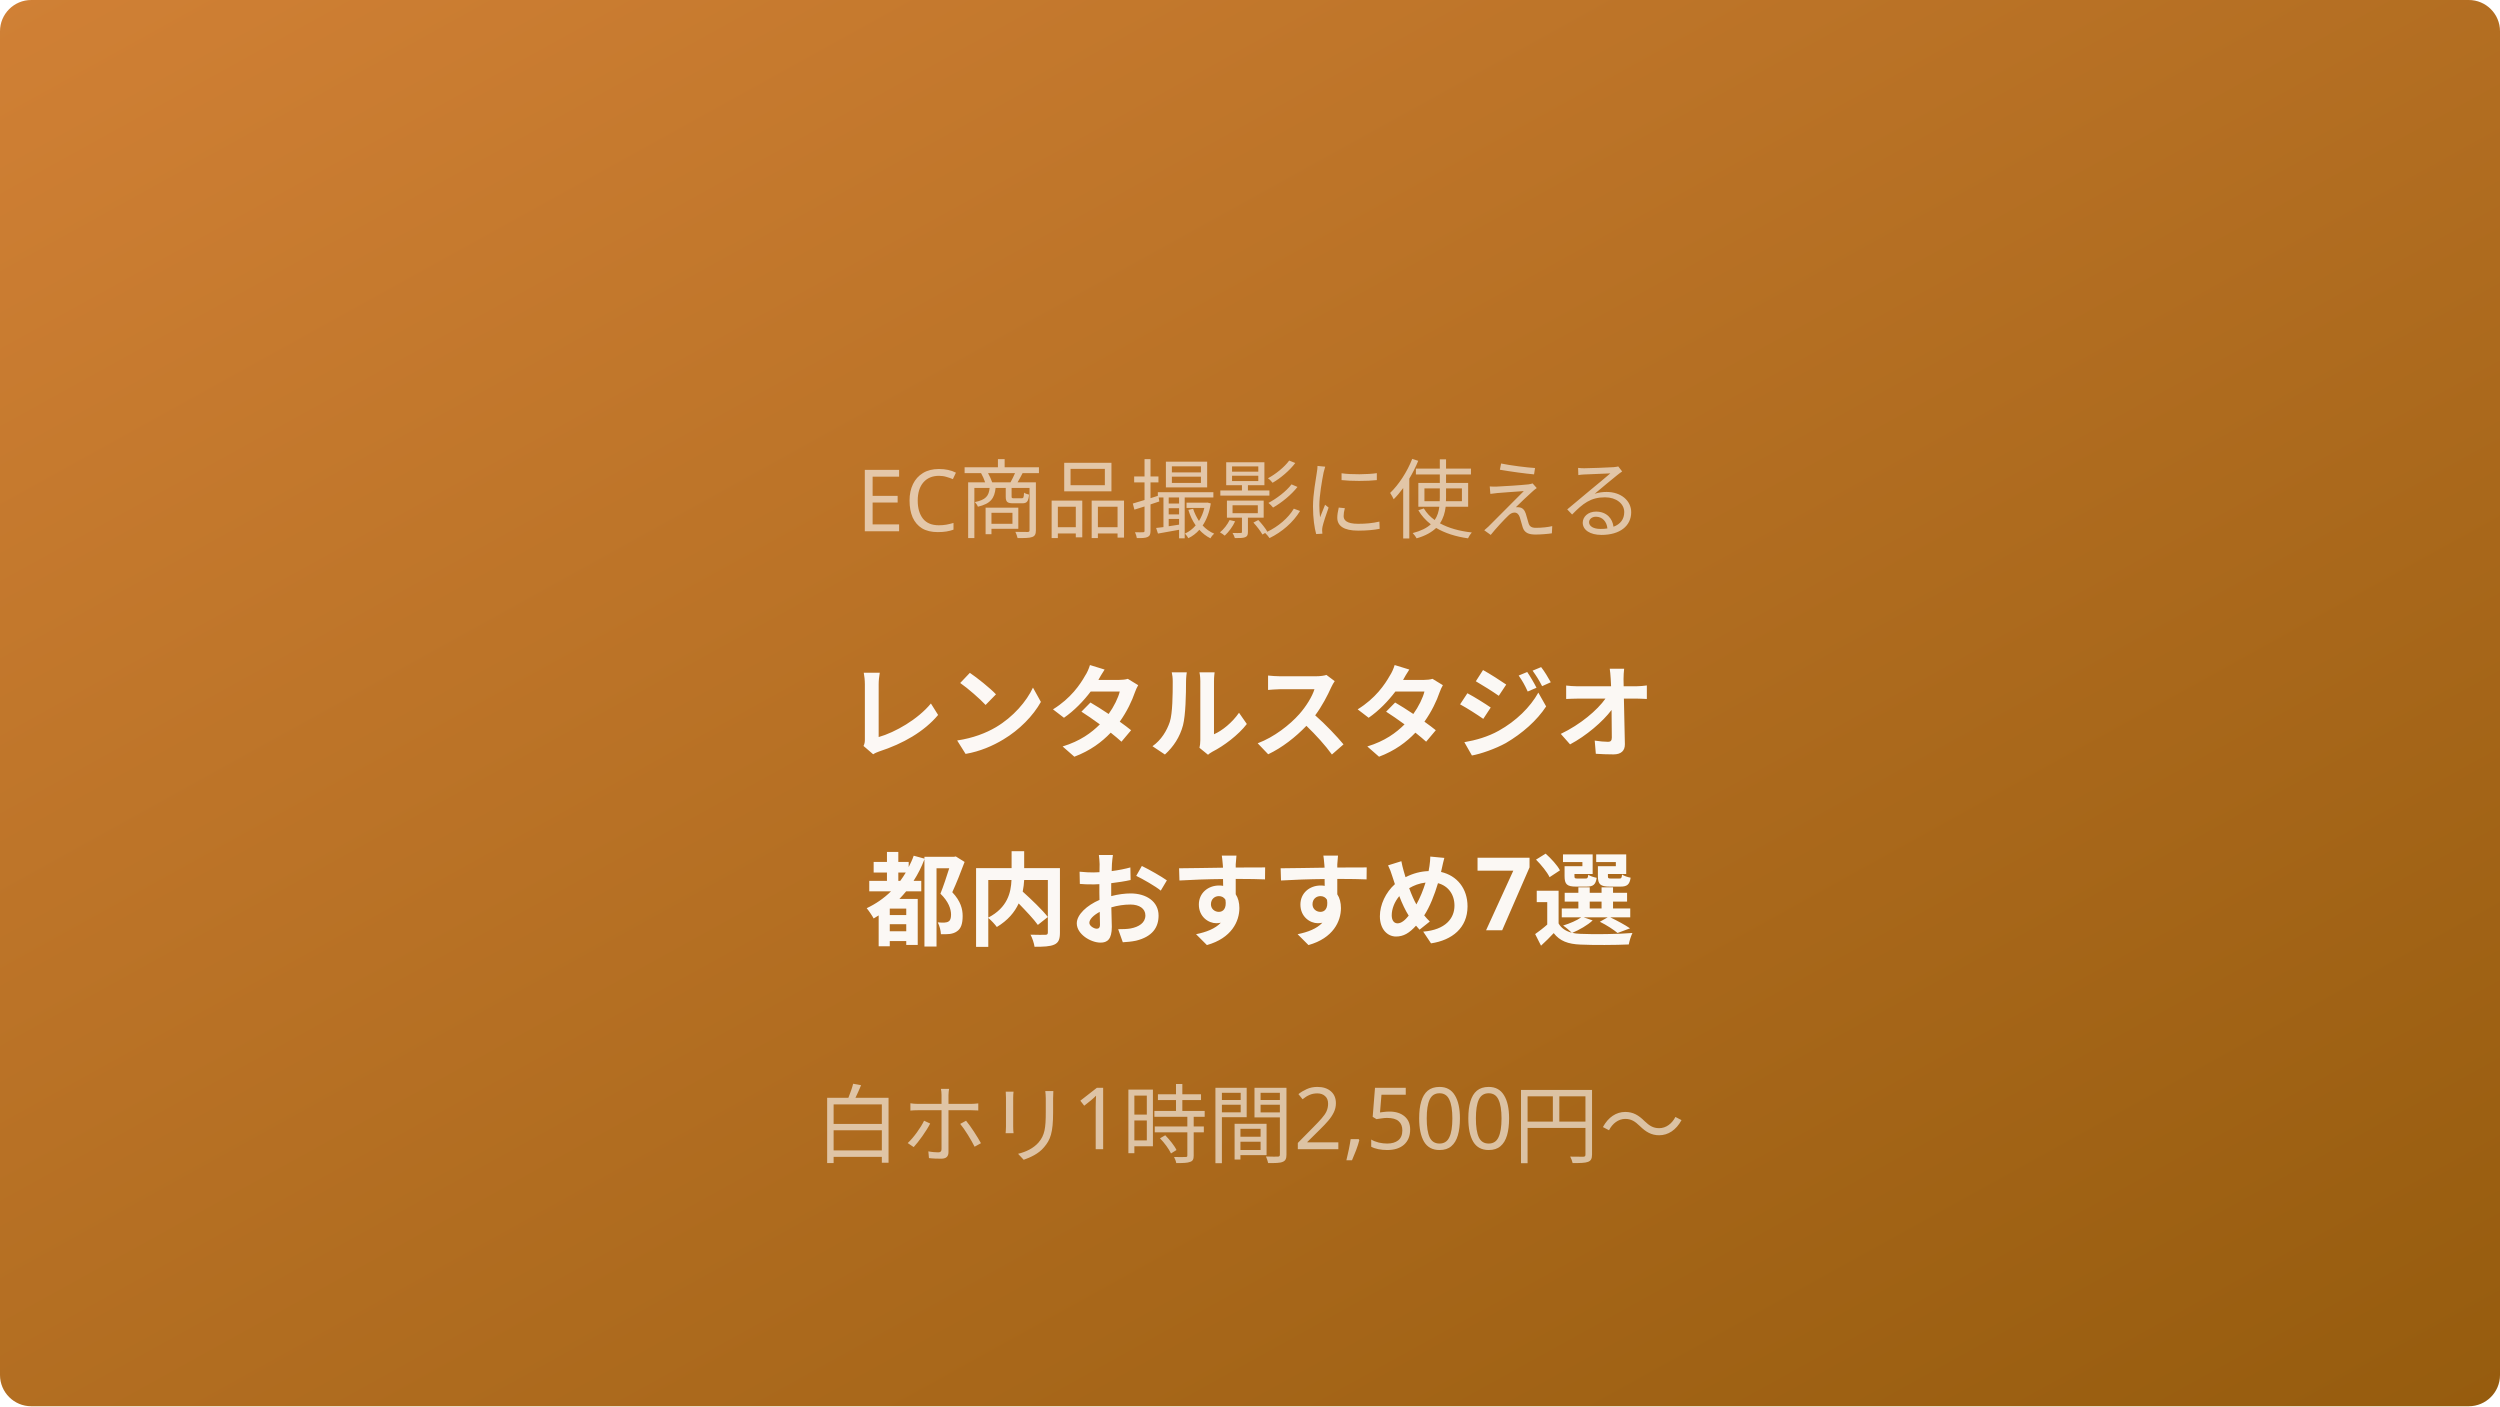
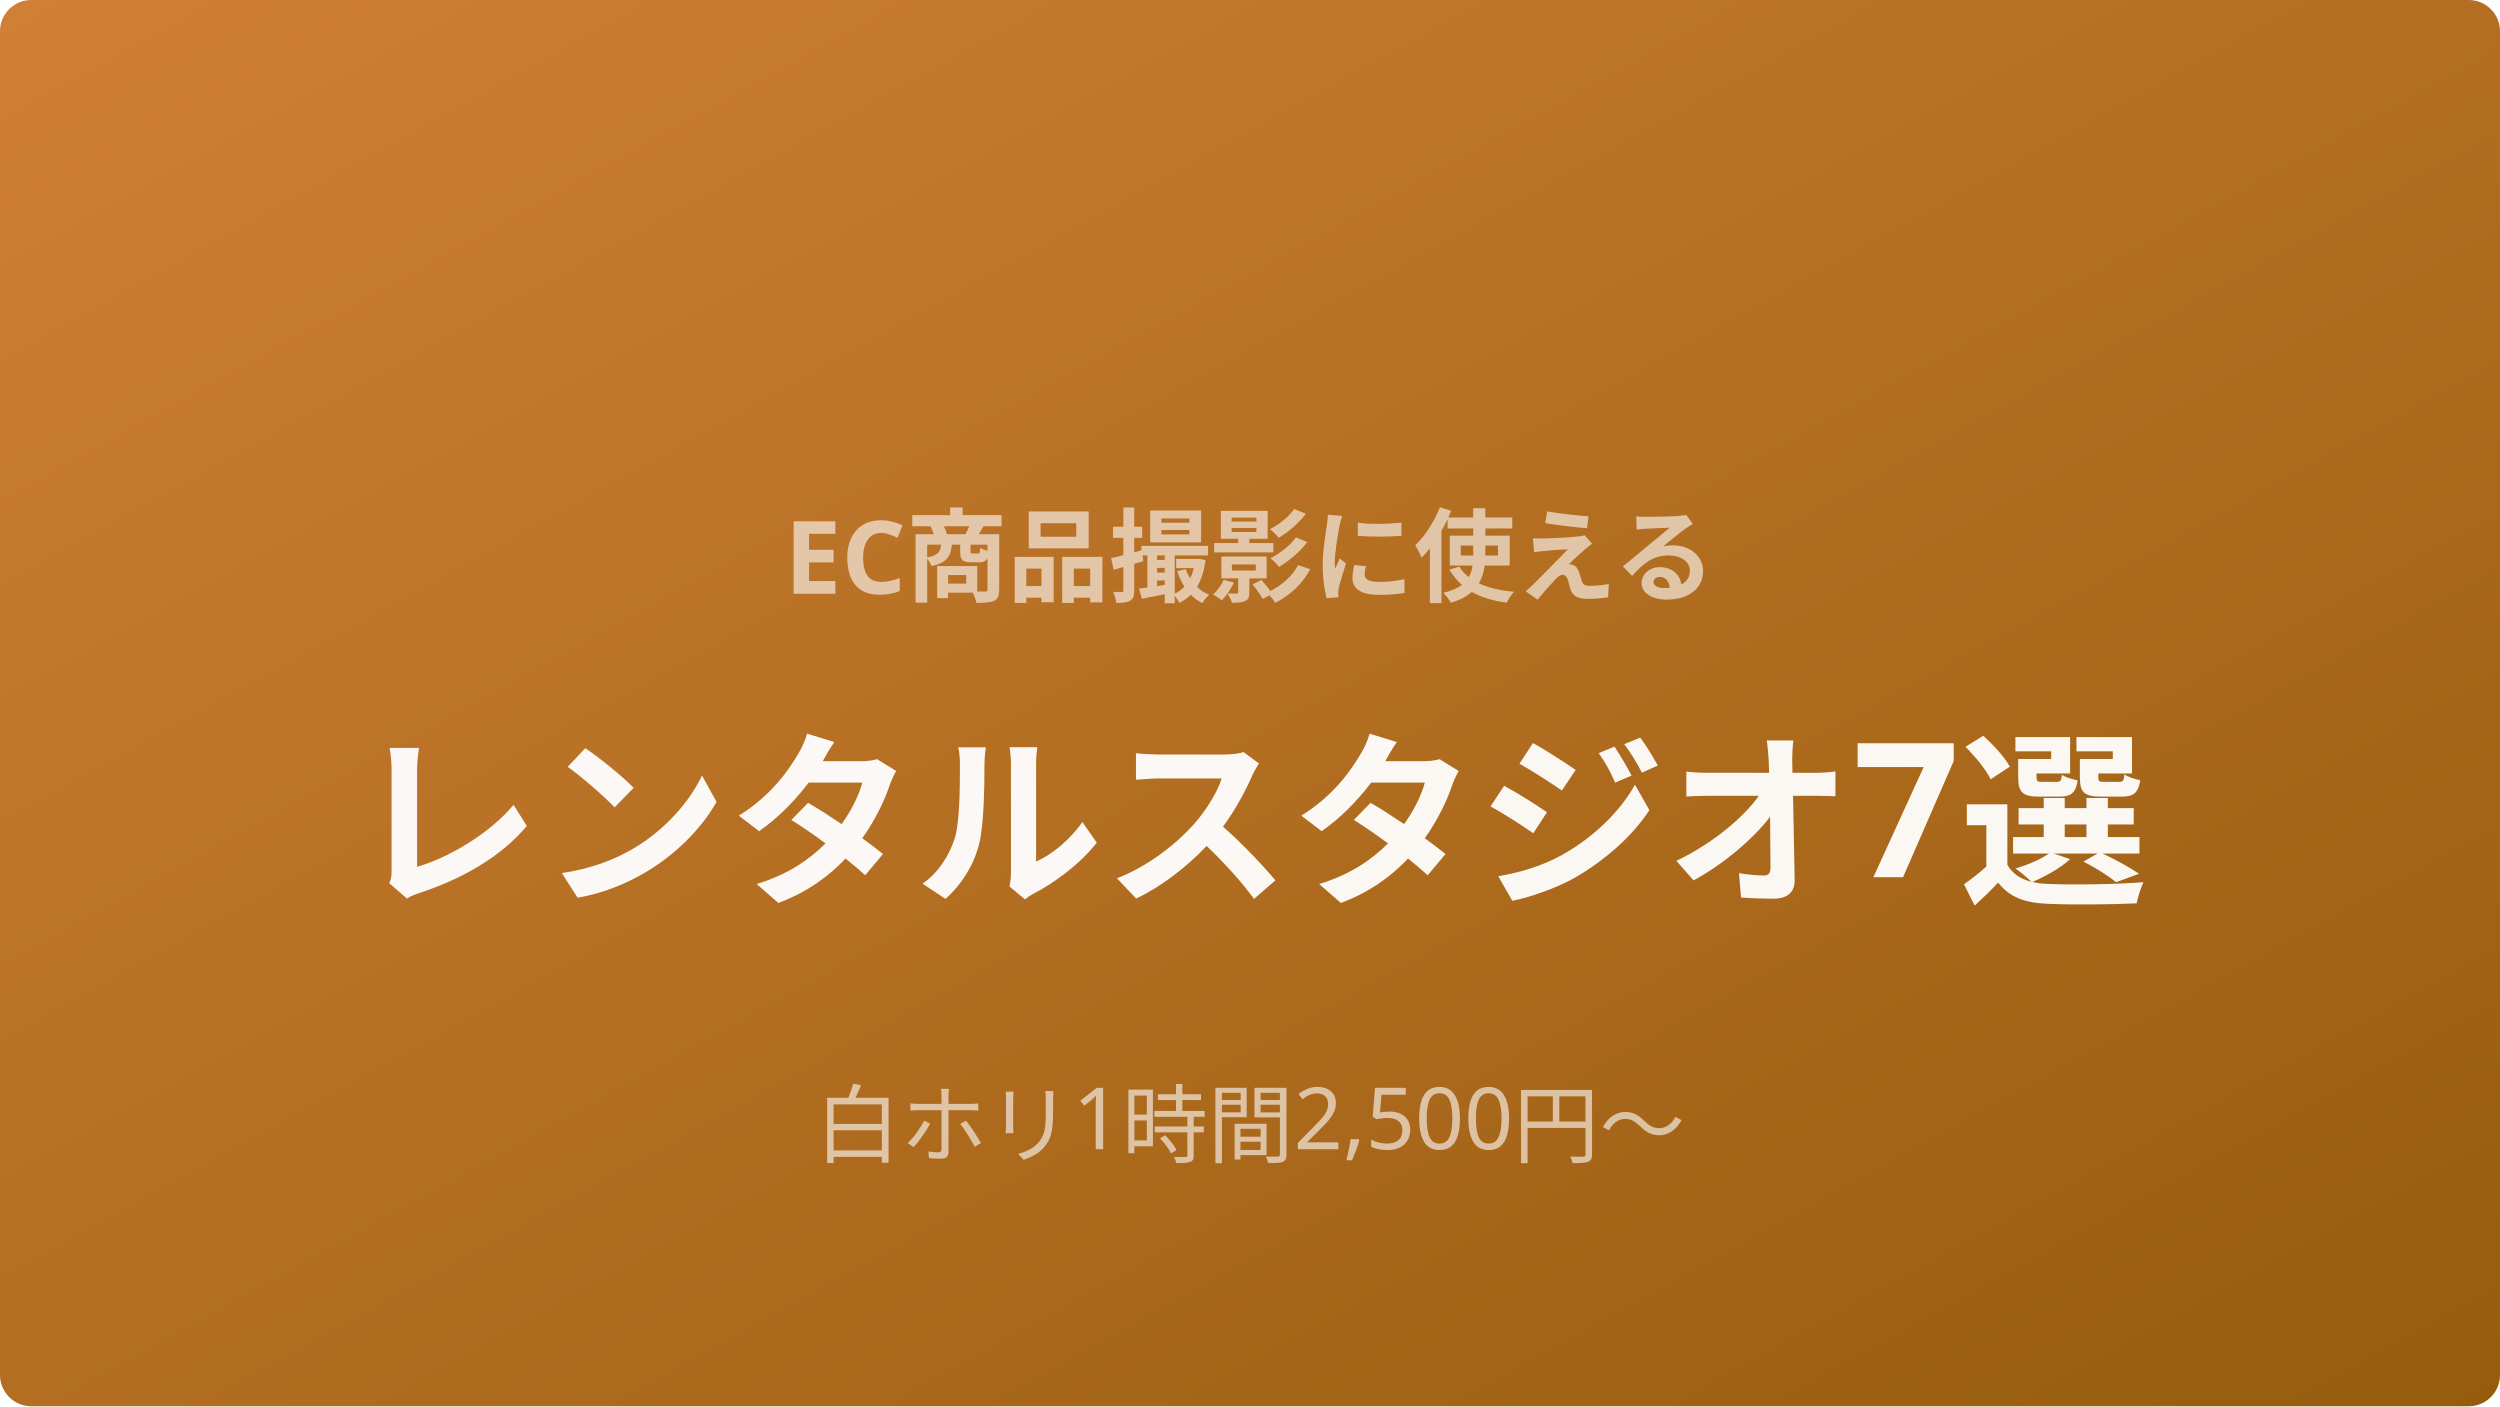
<svg xmlns="http://www.w3.org/2000/svg" viewBox="0 0 320 180" width="320" height="180">
  <defs>
    <linearGradient id="g" x1="0%" y1="0%" x2="100%" y2="100%">
      <stop offset="0%" stop-color="#d08035" />
      <stop offset="100%" stop-color="#965c0e" />
    </linearGradient>
  </defs>
-   <rect width="320" height="180" rx="4" fill="url(#g)" />
-   <text x="160" y="68" text-anchor="middle" fill="rgba(255,255,255,0.6)" font-family="sans-serif" font-size="11">EC商品撮影に使える</text>
-   <text x="160" y="96" text-anchor="middle" fill="rgba(255,255,255,0.95)" font-family="sans-serif" font-size="13" font-weight="600">レンタルスタジオ</text>
-   <text x="160" y="120" text-anchor="middle" fill="rgba(255,255,255,0.95)" font-family="sans-serif" font-size="13" font-weight="600">都内おすすめ7選</text>
+   <rect width="320" height="180" fill="url(#g)" rx="4" />
+   <text x="160" y="76" text-anchor="middle" fill="rgba(255,255,255,0.6)" font-family="sans-serif" font-size="13" font-weight="600">EC商品撮影に使える</text>
+   <text x="160" y="114" text-anchor="middle" fill="rgba(255,255,255,0.95)" font-family="sans-serif" font-size="24" font-weight="700">レンタルスタジオ7選</text>
  <text x="160" y="148" text-anchor="middle" fill="rgba(255,255,255,0.6)" font-family="sans-serif" font-size="11">白ホリ1時間2,500円〜</text>
</svg>
